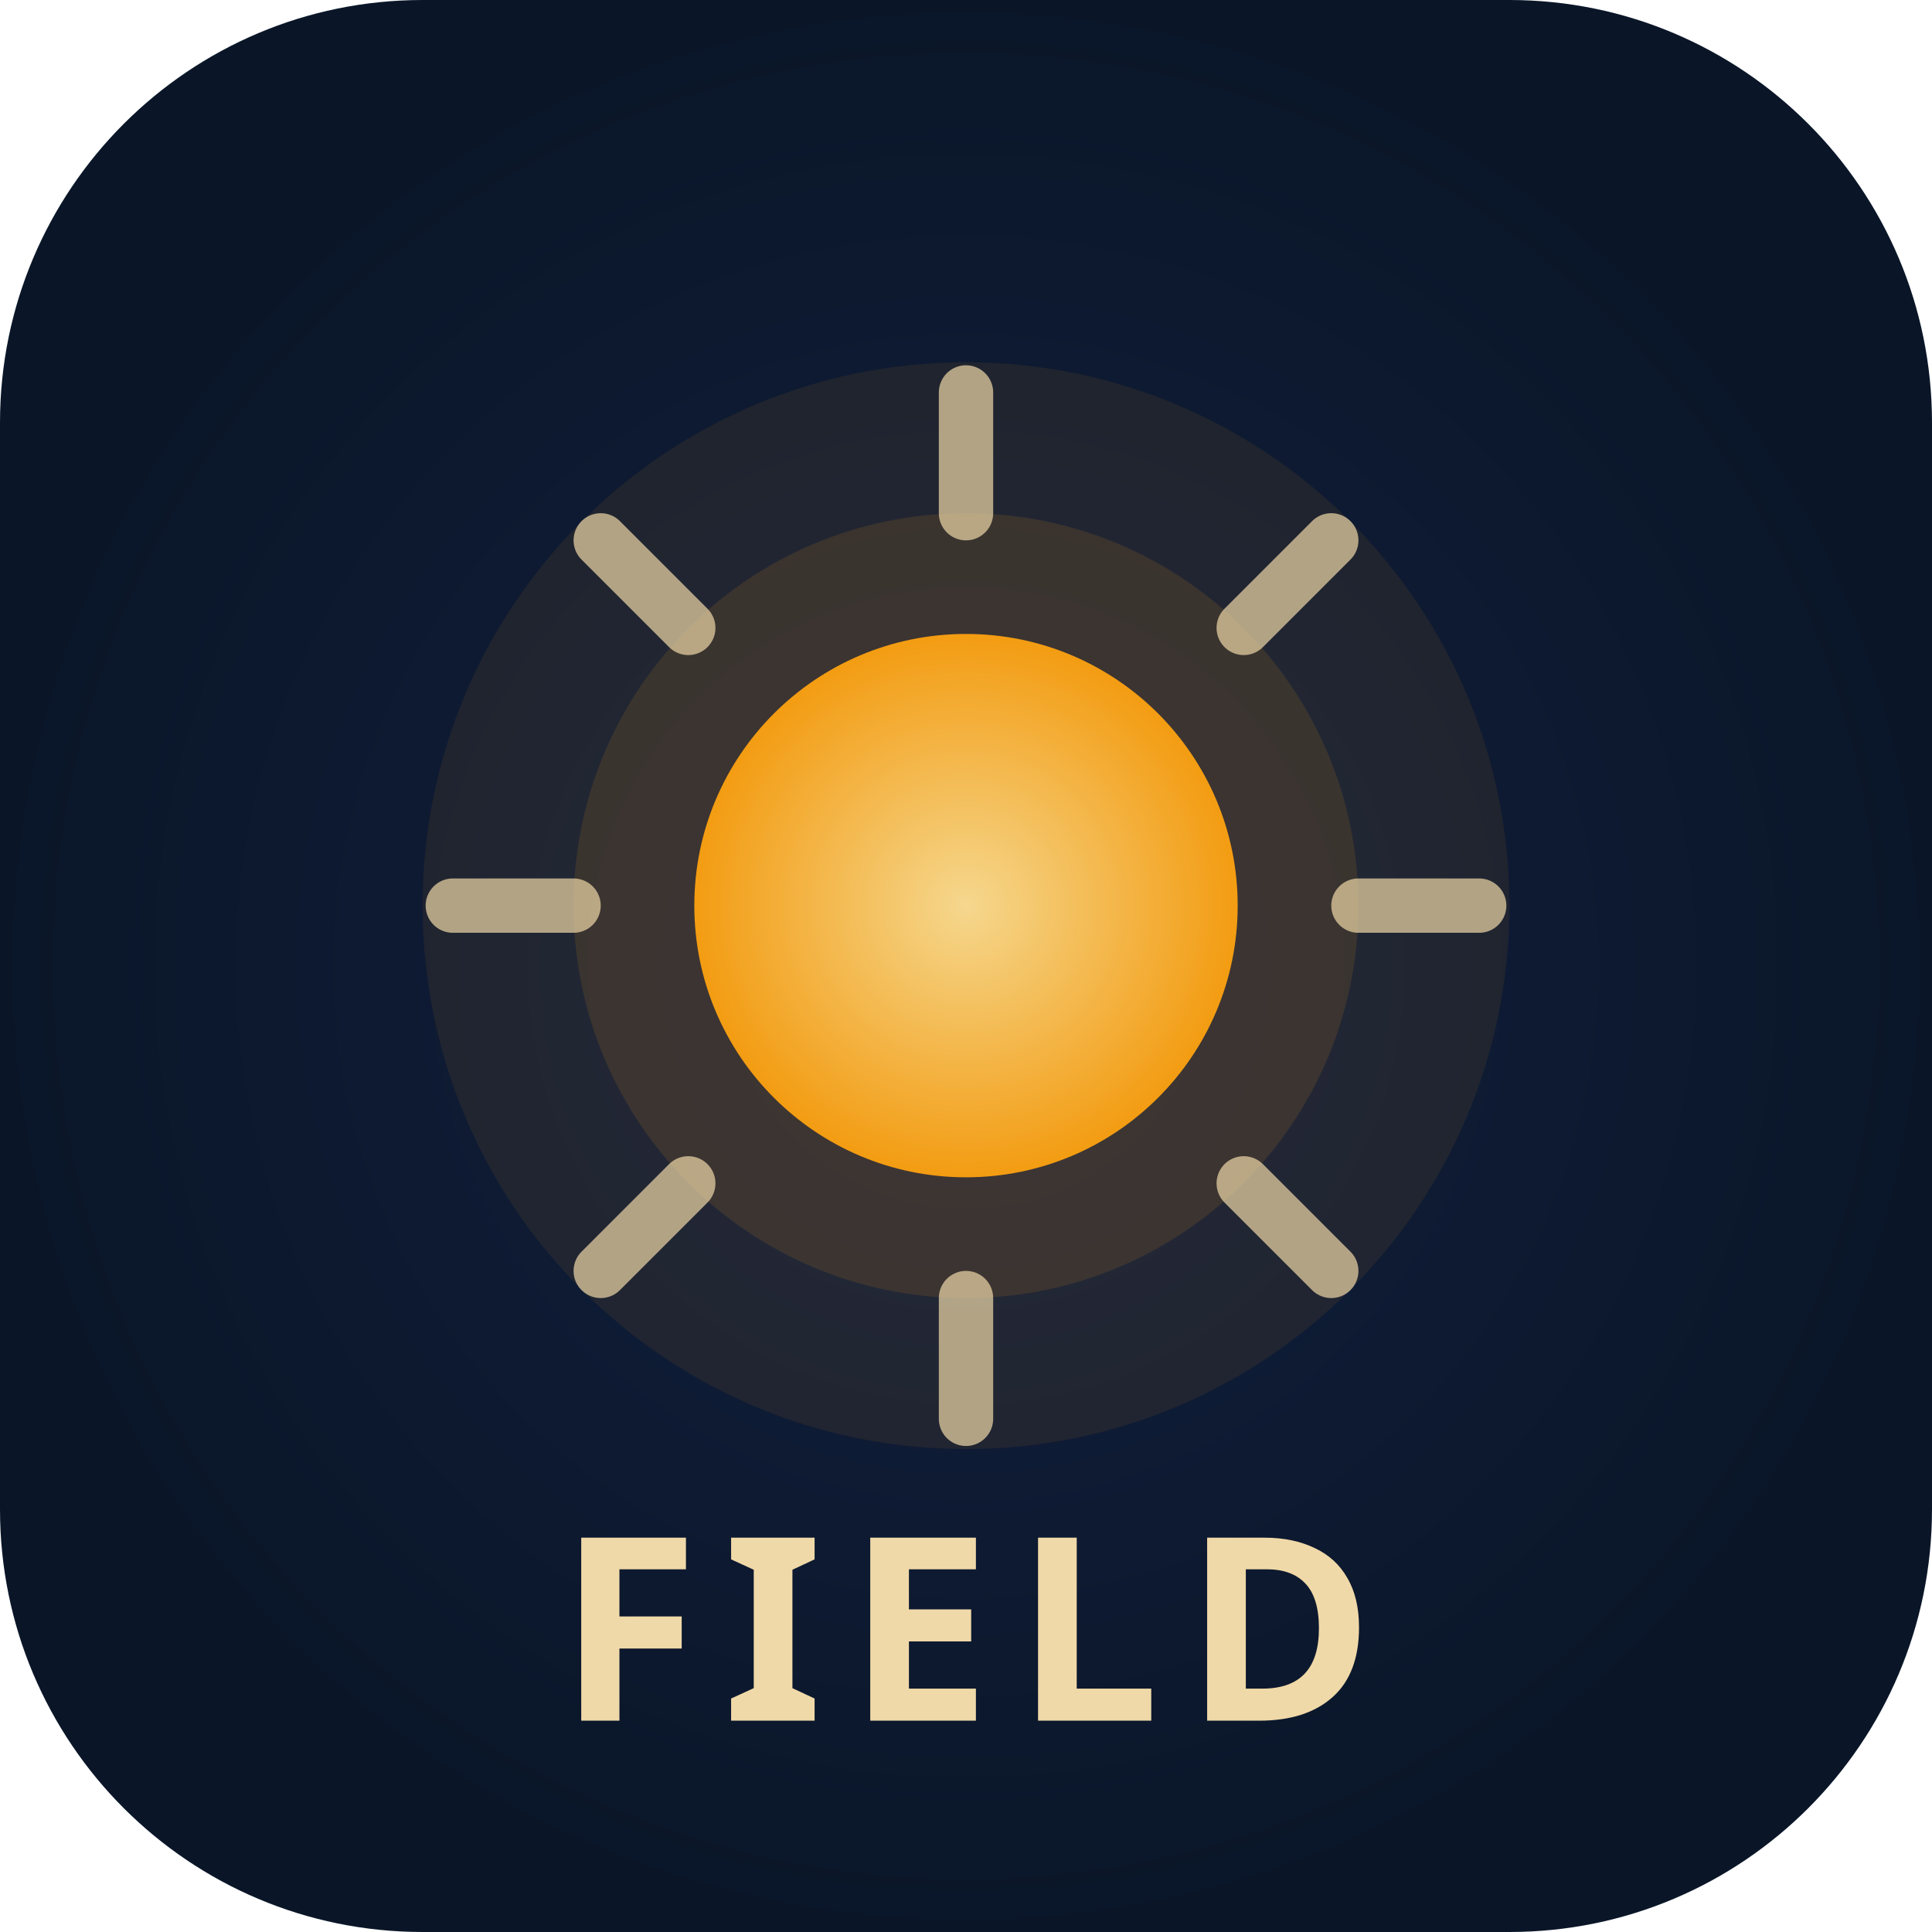
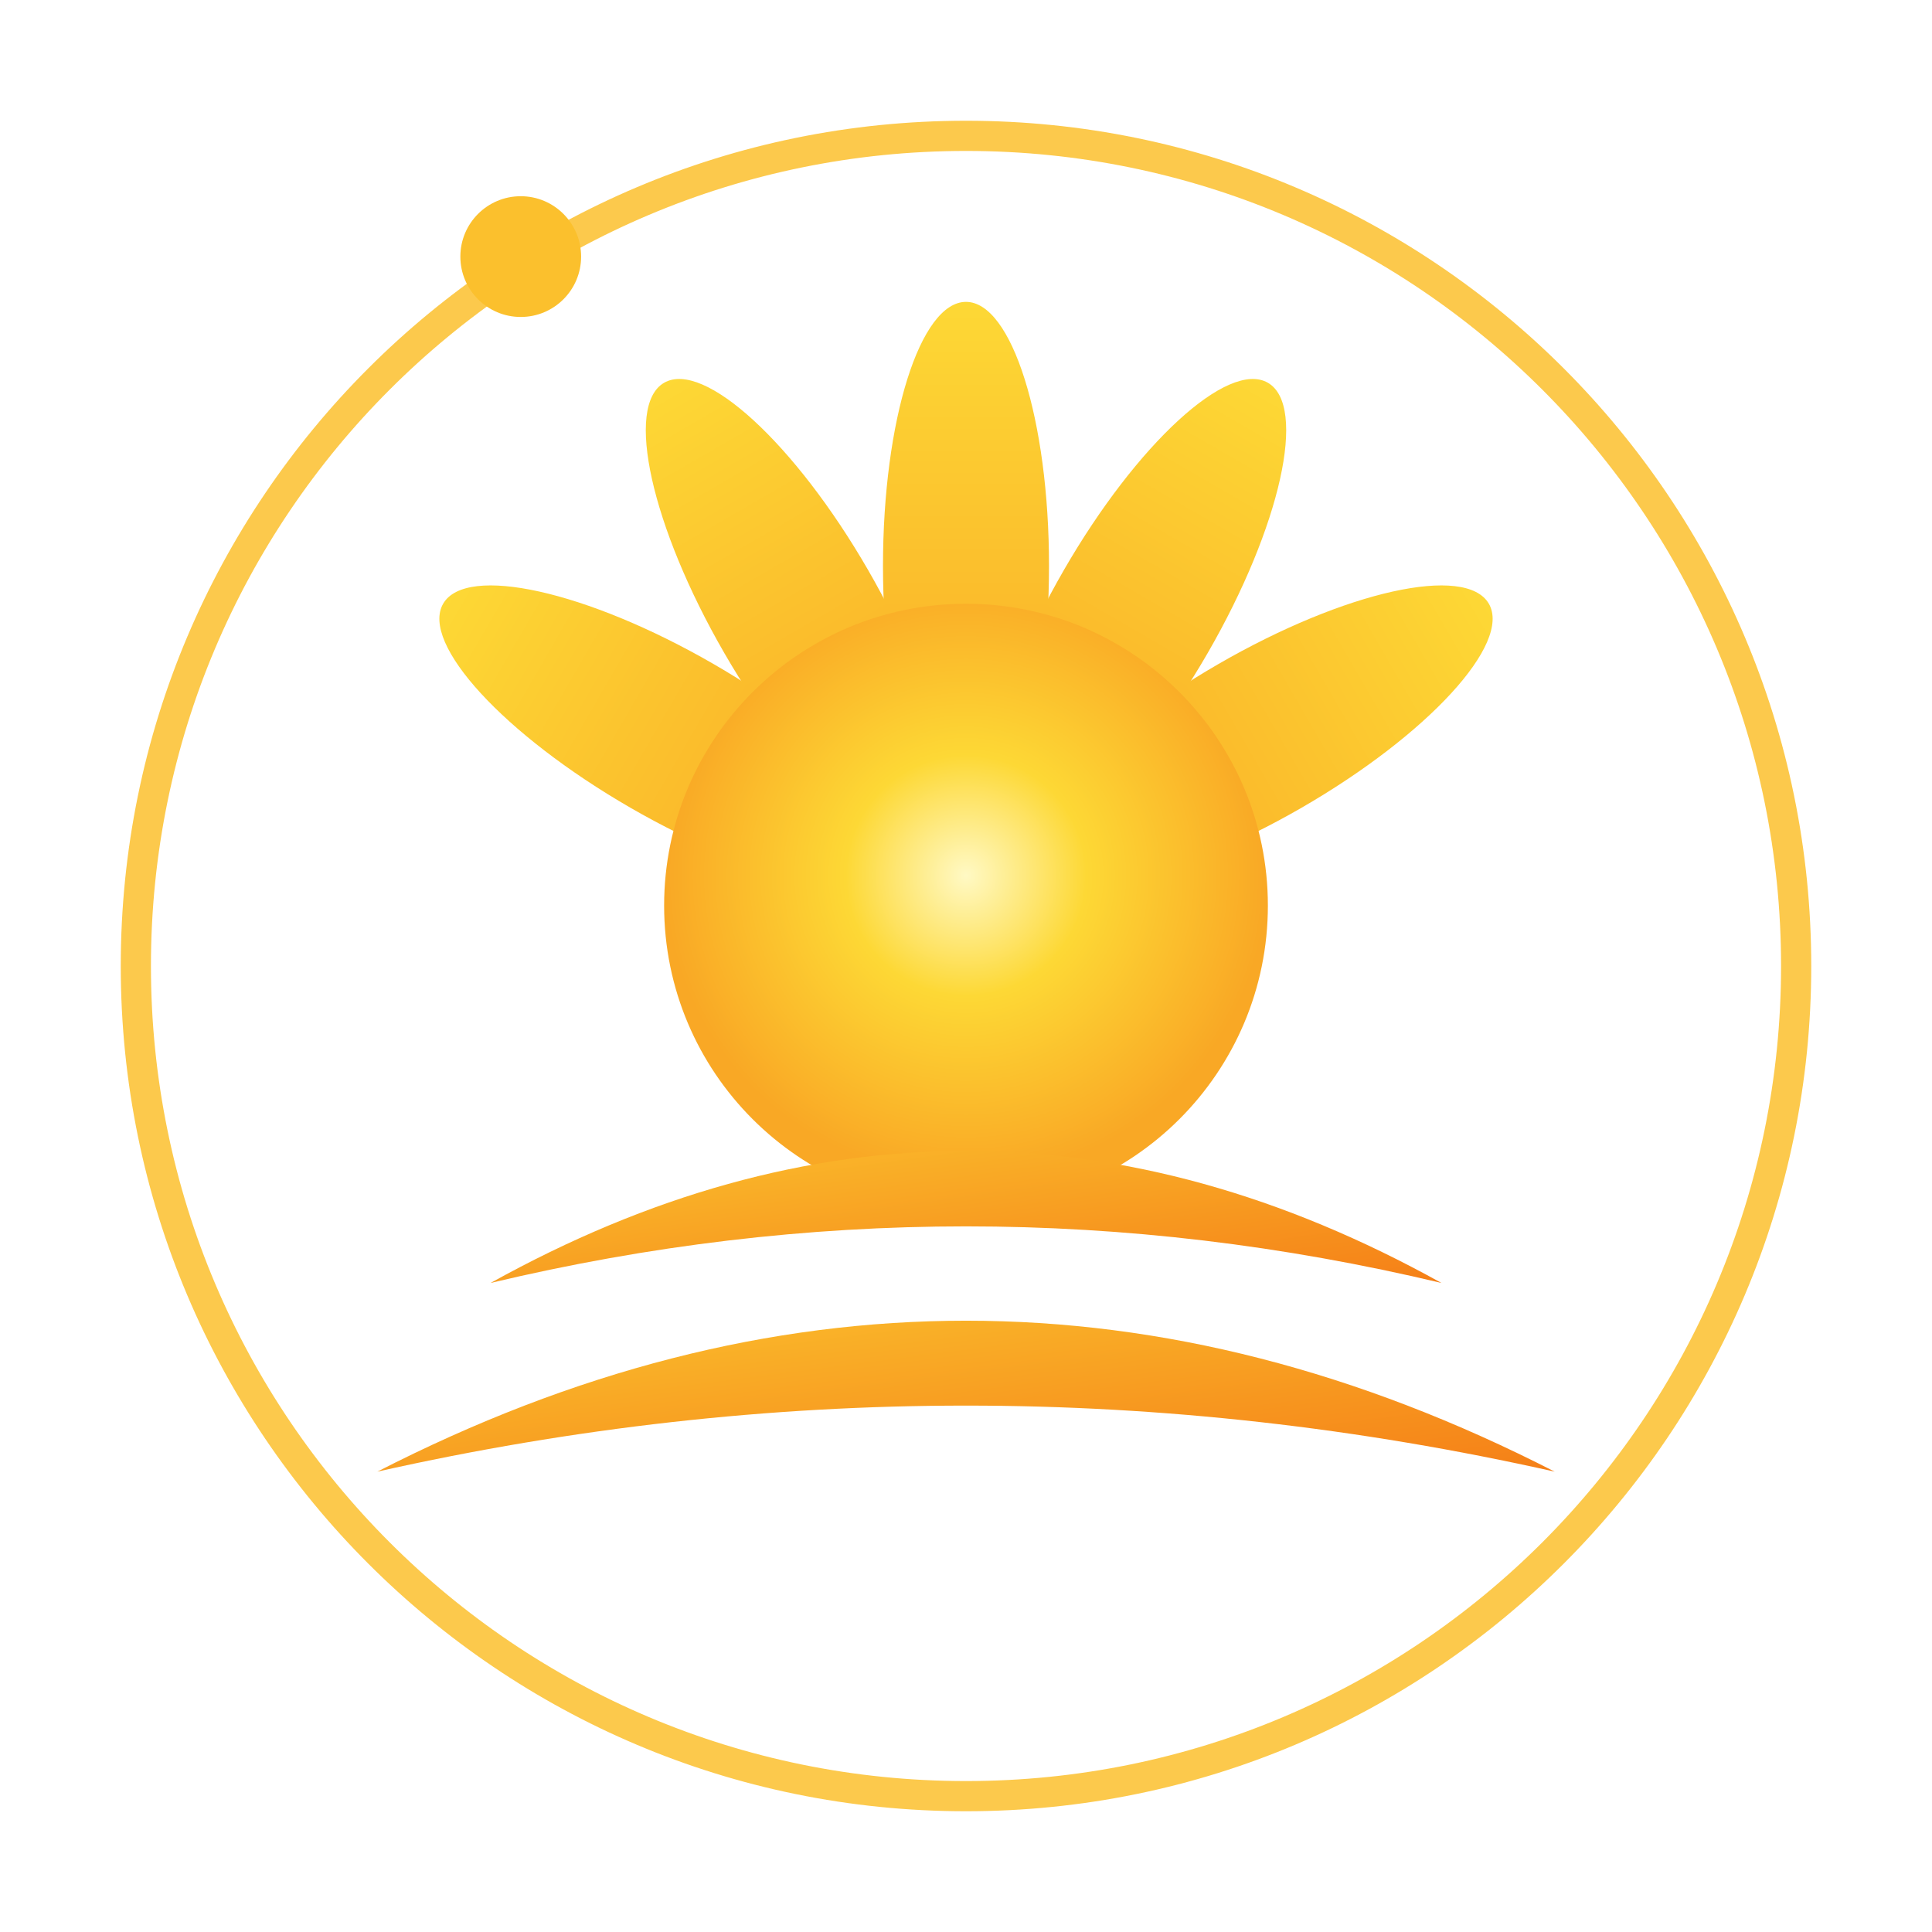
- <svg xmlns="http://www.w3.org/2000/svg" viewBox="0 0 64 64">
+ <svg xmlns="http://www.w3.org/2000/svg" viewBox="0 0 512 512">
  <defs>
-     <radialGradient id="bg" cx="50%" cy="50%" r="50%">
-       <stop offset="0%" stop-color="#132040" />
-       <stop offset="100%" stop-color="#0a1628" />
+     <radialGradient id="sunGlow" cx="50%" cy="45%" r="50%">
+       <stop offset="0%" stop-color="#fff9c4" />
+       <stop offset="40%" stop-color="#fdd835" />
+       <stop offset="100%" stop-color="#f9a825" />
    </radialGradient>
-     <radialGradient id="sun" cx="50%" cy="50%" r="50%">
-       <stop offset="0%" stop-color="#f5d78e" />
-       <stop offset="100%" stop-color="#f39c12" />
-     </radialGradient>
+     <linearGradient id="petalGrad" x1="0" y1="0" x2="0" y2="1">
+       <stop offset="0%" stop-color="#fdd835" />
+       <stop offset="100%" stop-color="#f9a825" />
+     </linearGradient>
+     <linearGradient id="waveGrad" x1="0" y1="0" x2="1" y2="1">
+       <stop offset="0%" stop-color="#fbc02d" />
+       <stop offset="100%" stop-color="#f57f17" />
+     </linearGradient>
  </defs>
-   <rect width="64" height="64" rx="14" fill="url(#bg)" />
-   <circle cx="32" cy="30" r="18" fill="#f39c12" opacity="0.08" />
-   <circle cx="32" cy="30" r="13" fill="#f39c12" opacity="0.12" />
-   <circle cx="32" cy="30" r="9" fill="url(#sun)" />
-   <g stroke="#f0d9a8" stroke-width="1.8" stroke-linecap="round" opacity="0.7">
-     <line x1="32" y1="17" x2="32" y2="13" />
-     <line x1="32" y1="43" x2="32" y2="47" />
-     <line x1="19" y1="30" x2="15" y2="30" />
-     <line x1="45" y1="30" x2="49" y2="30" />
-     <line x1="22.8" y1="20.8" x2="19.9" y2="17.9" />
-     <line x1="41.2" y1="39.2" x2="44.1" y2="42.1" />
-     <line x1="41.2" y1="20.8" x2="44.1" y2="17.9" />
-     <line x1="22.8" y1="39.2" x2="19.9" y2="42.1" />
-   </g>
-   <text x="32" y="57" text-anchor="middle" font-family="sans-serif" font-weight="700" font-size="8.5" fill="#f0d9a8" letter-spacing="0.8">FIELD</text>
+   <circle cx="256" cy="256" r="220" fill="none" stroke="#fbc02d" stroke-width="8" opacity="0.85" />
+   <circle cx="138" cy="68" r="16" fill="#fbc02d" />
+   <ellipse cx="256" cy="150" rx="22" ry="70" fill="url(#petalGrad)" />
+   <ellipse cx="256" cy="150" rx="22" ry="70" fill="url(#petalGrad)" transform="rotate(-30 256 240)" />
+   <ellipse cx="256" cy="150" rx="22" ry="70" fill="url(#petalGrad)" transform="rotate(-60 256 240)" />
+   <ellipse cx="256" cy="150" rx="22" ry="70" fill="url(#petalGrad)" transform="rotate(30 256 240)" />
+   <ellipse cx="256" cy="150" rx="22" ry="70" fill="url(#petalGrad)" transform="rotate(60 256 240)" />
+   <circle cx="256" cy="240" r="80" fill="url(#sunGlow)" />
+   <path d="M130,340 Q256,270 382,340 Q256,310 130,340 Z" fill="url(#waveGrad)" />
+   <path d="M100,390 Q256,310 412,390 Q256,355 100,390 Z" fill="url(#waveGrad)" />
</svg>
